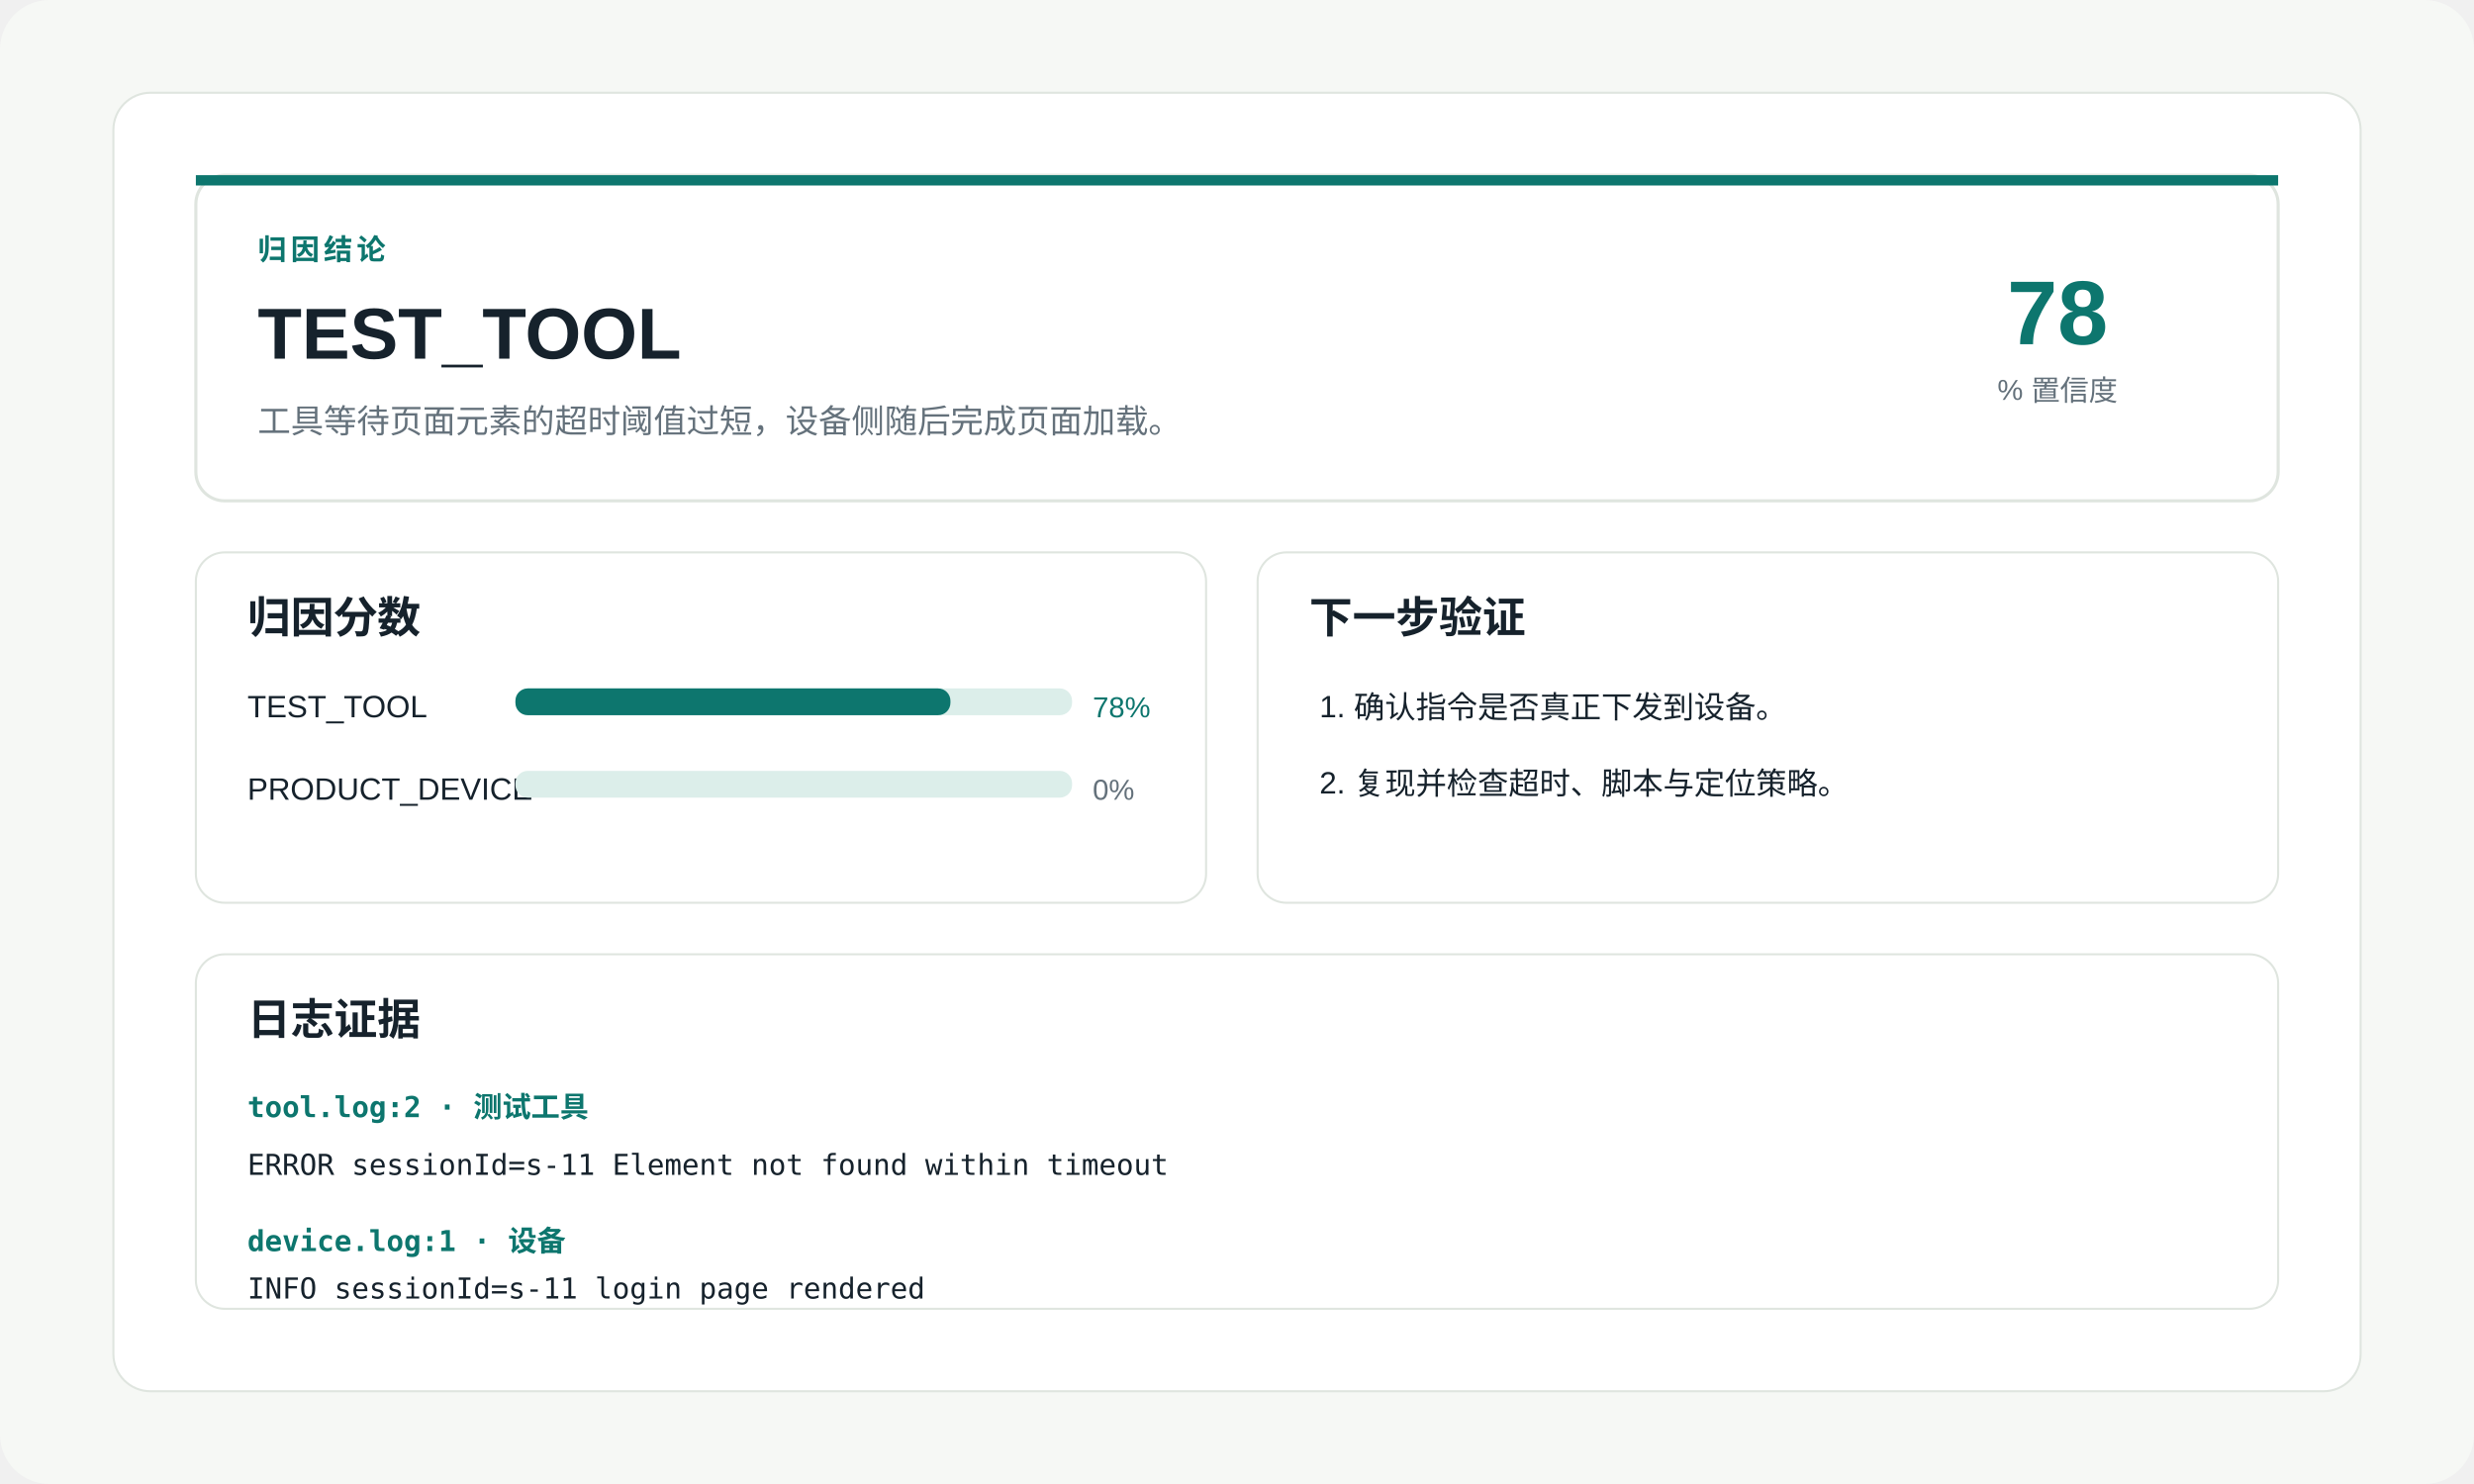
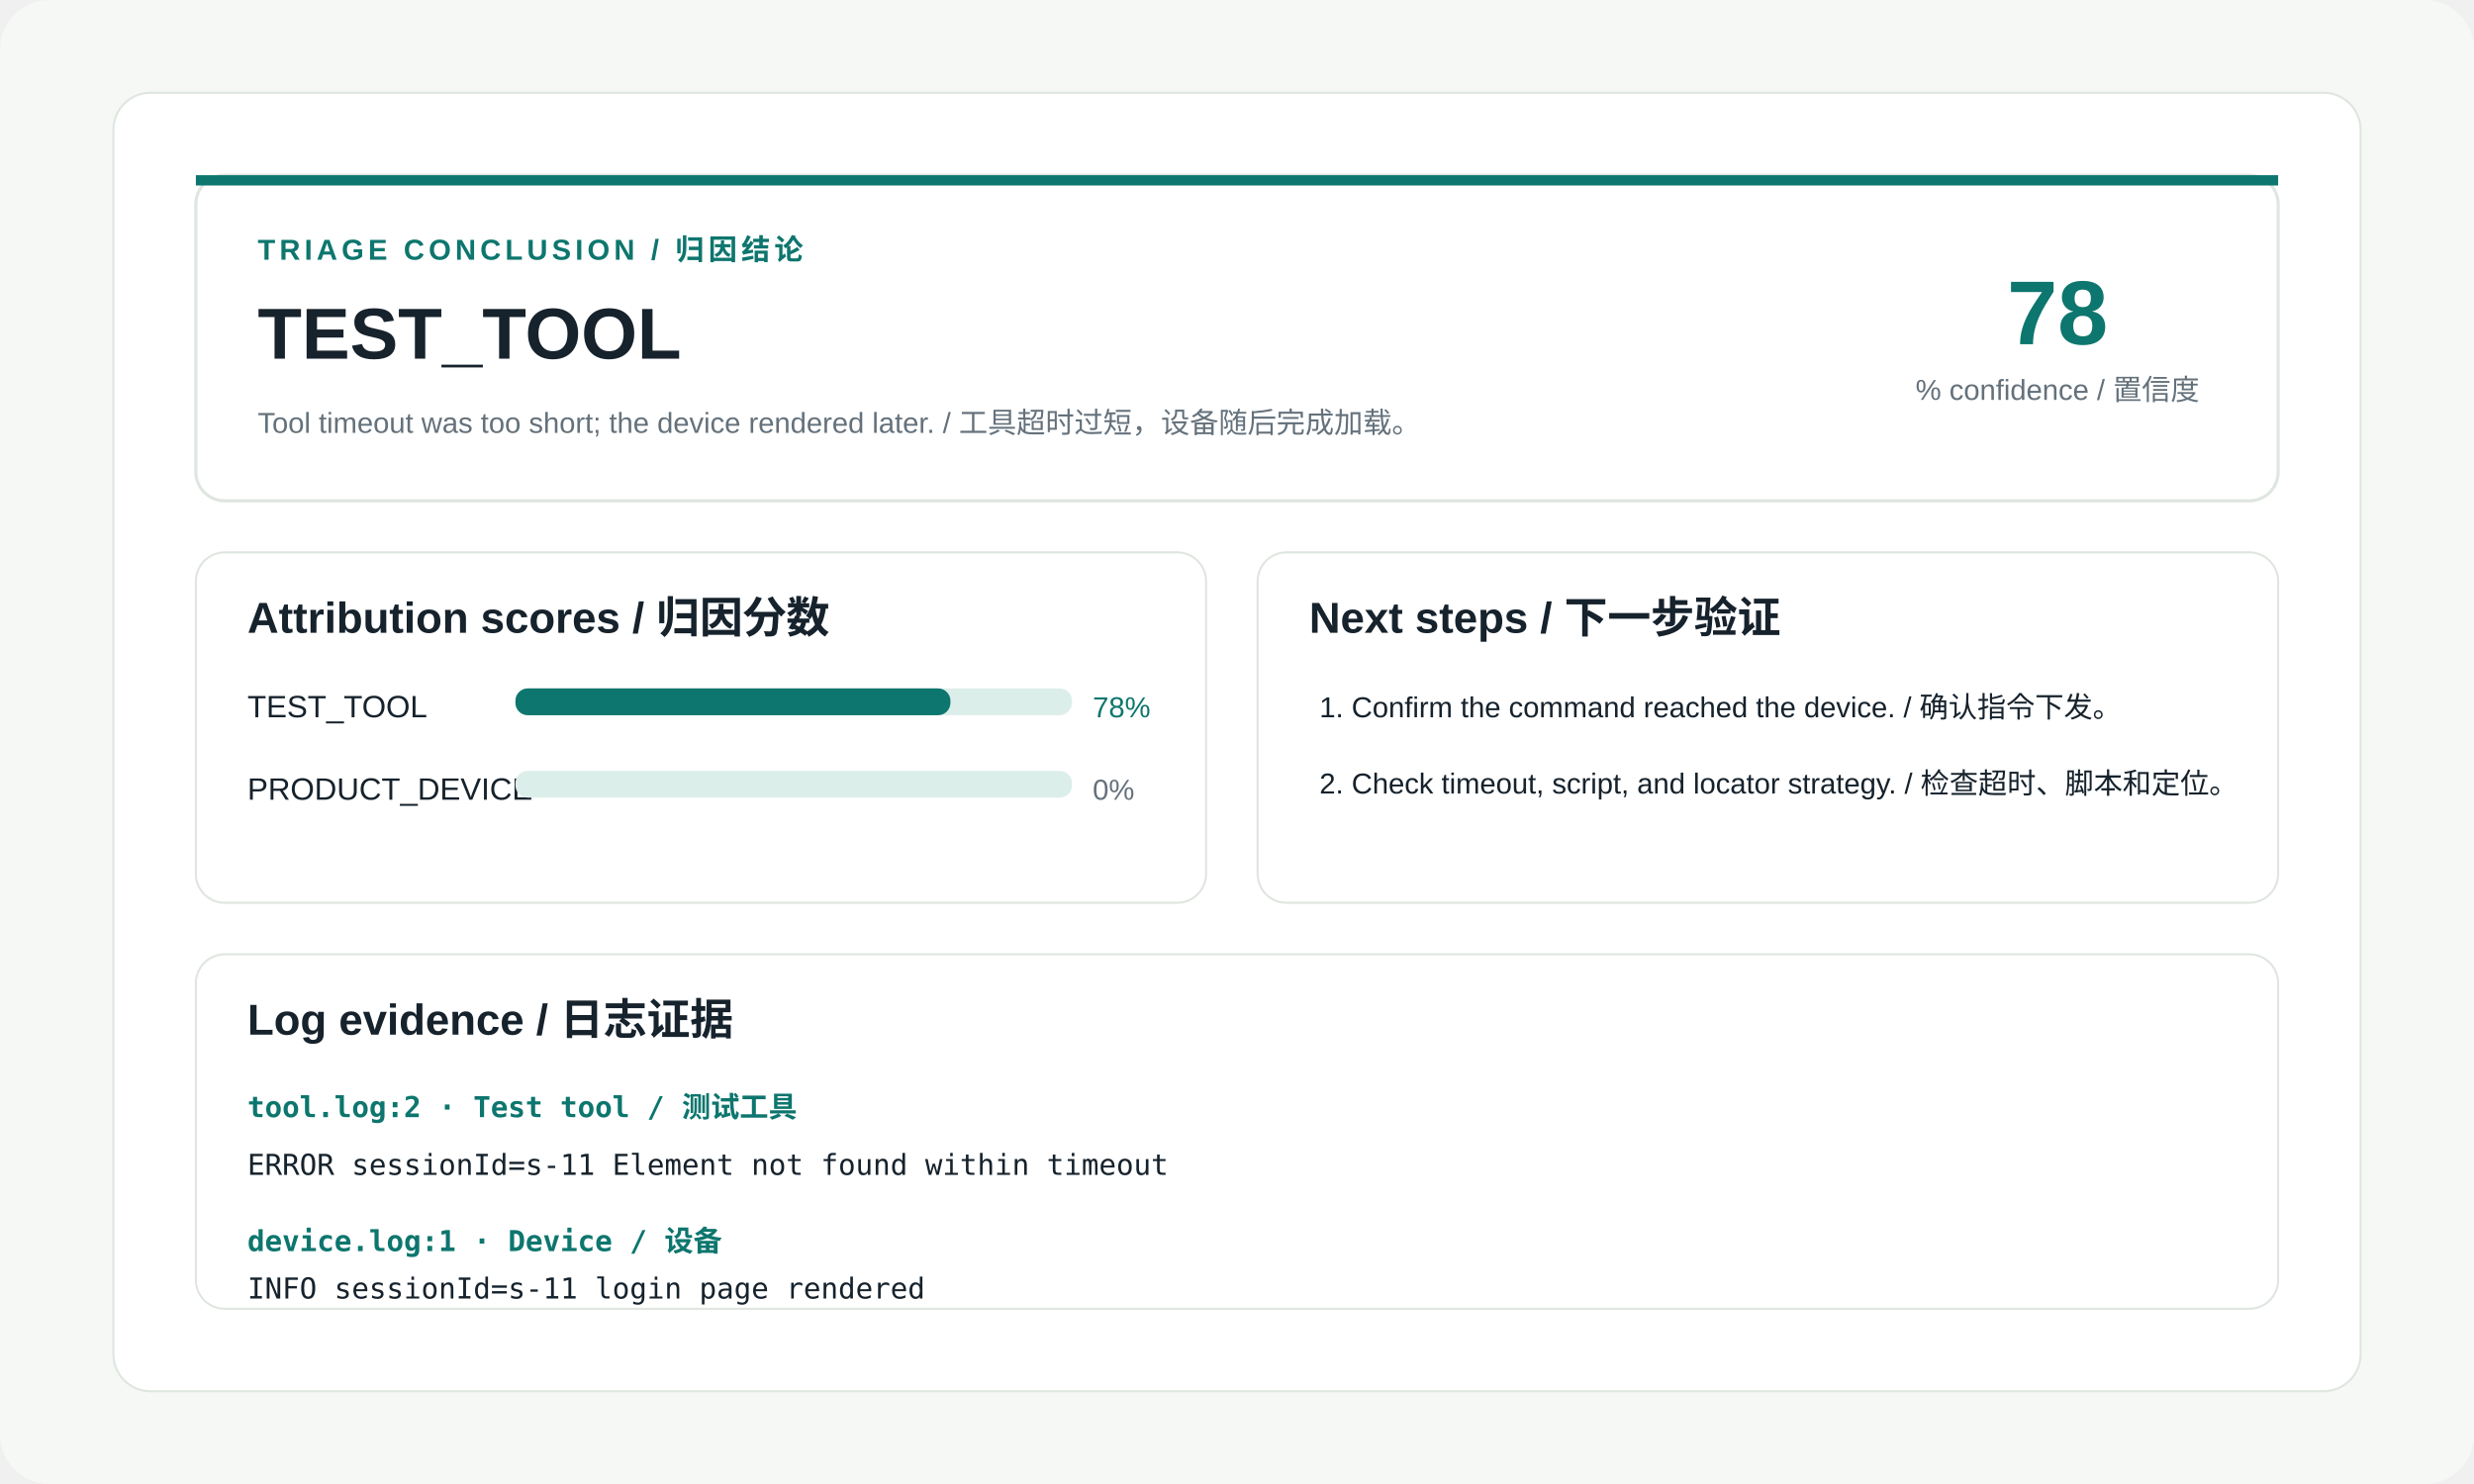
<svg xmlns="http://www.w3.org/2000/svg" width="1200" height="720" viewBox="0 0 1200 720">
  <rect width="1200" height="720" rx="24" fill="#f6f8f5" />
  <rect x="55" y="45" width="1090" height="630" rx="18" fill="#fff" stroke="#dfe5df" />
  <rect x="95" y="85" width="1010" height="158" rx="14" fill="#fff" stroke="#dfe5df" stroke-width="1.5" />
  <rect x="95" y="85" width="1010" height="5" fill="#0d766e" />
-   <text x="125" y="126" font-family="Arial, sans-serif" font-size="14" font-weight="700" fill="#0d766e" letter-spacing="2">归因结论</text>
+   <text x="125" y="126" font-family="Arial, sans-serif" font-size="14" font-weight="700" fill="#0d766e" letter-spacing="2">TRIAGE CONCLUSION / 归因结论</text>
  <text x="125" y="174" font-family="Arial, sans-serif" font-size="35" font-weight="700" fill="#16222c">TEST_TOOL</text>
-   <text x="125" y="210" font-family="Arial, sans-serif" font-size="16" fill="#64717b">工具等待页面元素的超时阈值过短，设备侧随后完成页面加载。</text>
+   <text x="125" y="210" font-family="Arial, sans-serif" font-size="14" fill="#64717b">Tool timeout was too short; the device rendered later. / 工具超时过短，设备随后完成加载。</text>
  <text x="998" y="167" text-anchor="middle" font-family="Arial, sans-serif" font-size="44" font-weight="700" fill="#0d766e">78</text>
-   <text x="998" y="194" text-anchor="middle" font-family="Arial, sans-serif" font-size="14" fill="#64717b">% 置信度</text>
+   <text x="998" y="194" text-anchor="middle" font-family="Arial, sans-serif" font-size="14" fill="#64717b">% confidence / 置信度</text>
  <rect x="95" y="268" width="490" height="170" rx="14" fill="#fff" stroke="#dfe5df" />
-   <text x="120" y="307" font-family="Arial, sans-serif" font-size="21" font-weight="700" fill="#16222c">归因分数</text>
+   <text x="120" y="307" font-family="Arial, sans-serif" font-size="21" font-weight="700" fill="#16222c">Attribution scores / 归因分数</text>
  <text x="120" y="348" font-family="Arial, sans-serif" font-size="15" fill="#16222c">TEST_TOOL</text>
  <rect x="250" y="334" width="270" height="13" rx="6" fill="#dceeea" />
  <rect x="250" y="334" width="211" height="13" rx="6" fill="#0d766e" />
  <text x="530" y="348" font-family="Arial, sans-serif" font-size="14" fill="#0d766e">78%</text>
  <text x="120" y="388" font-family="Arial, sans-serif" font-size="15" fill="#16222c">PRODUCT_DEVICE</text>
  <rect x="250" y="374" width="270" height="13" rx="6" fill="#dceeea" />
  <text x="530" y="388" font-family="Arial, sans-serif" font-size="14" fill="#64717b">0%</text>
  <rect x="610" y="268" width="495" height="170" rx="14" fill="#fff" stroke="#dfe5df" />
-   <text x="635" y="307" font-family="Arial, sans-serif" font-size="21" font-weight="700" fill="#16222c">下一步验证</text>
-   <text x="640" y="348" font-family="Arial, sans-serif" font-size="15" fill="#16222c">1. 确认指令是否真正下发到设备。</text>
-   <text x="640" y="385" font-family="Arial, sans-serif" font-size="15" fill="#16222c">2. 复现并检查超时、脚本与定位策略。</text>
+   <text x="635" y="307" font-family="Arial, sans-serif" font-size="21" font-weight="700" fill="#16222c">Next steps / 下一步验证</text>
+   <text x="640" y="348" font-family="Arial, sans-serif" font-size="14" fill="#16222c">1. Confirm the command reached the device. / 确认指令下发。</text>
+   <text x="640" y="385" font-family="Arial, sans-serif" font-size="14" fill="#16222c">2. Check timeout, script, and locator strategy. / 检查超时、脚本和定位。</text>
  <rect x="95" y="463" width="1010" height="172" rx="14" fill="#fff" stroke="#dfe5df" />
-   <text x="120" y="502" font-family="Arial, sans-serif" font-size="21" font-weight="700" fill="#16222c">日志证据</text>
-   <text x="120" y="542" font-family="monospace" font-size="14" font-weight="700" fill="#0d766e">tool.log:2 · 测试工具</text>
+   <text x="120" y="502" font-family="Arial, sans-serif" font-size="21" font-weight="700" fill="#16222c">Log evidence / 日志证据</text>
+   <text x="120" y="542" font-family="monospace" font-size="14" font-weight="700" fill="#0d766e">tool.log:2 · Test tool / 测试工具</text>
  <text x="120" y="570" font-family="monospace" font-size="14" fill="#16222c">ERROR sessionId=s-11 Element not found within timeout</text>
-   <text x="120" y="607" font-family="monospace" font-size="14" font-weight="700" fill="#0d766e">device.log:1 · 设备</text>
+   <text x="120" y="607" font-family="monospace" font-size="14" font-weight="700" fill="#0d766e">device.log:1 · Device / 设备</text>
  <text x="120" y="630" font-family="monospace" font-size="14" fill="#16222c">INFO sessionId=s-11 login page rendered</text>
</svg>
